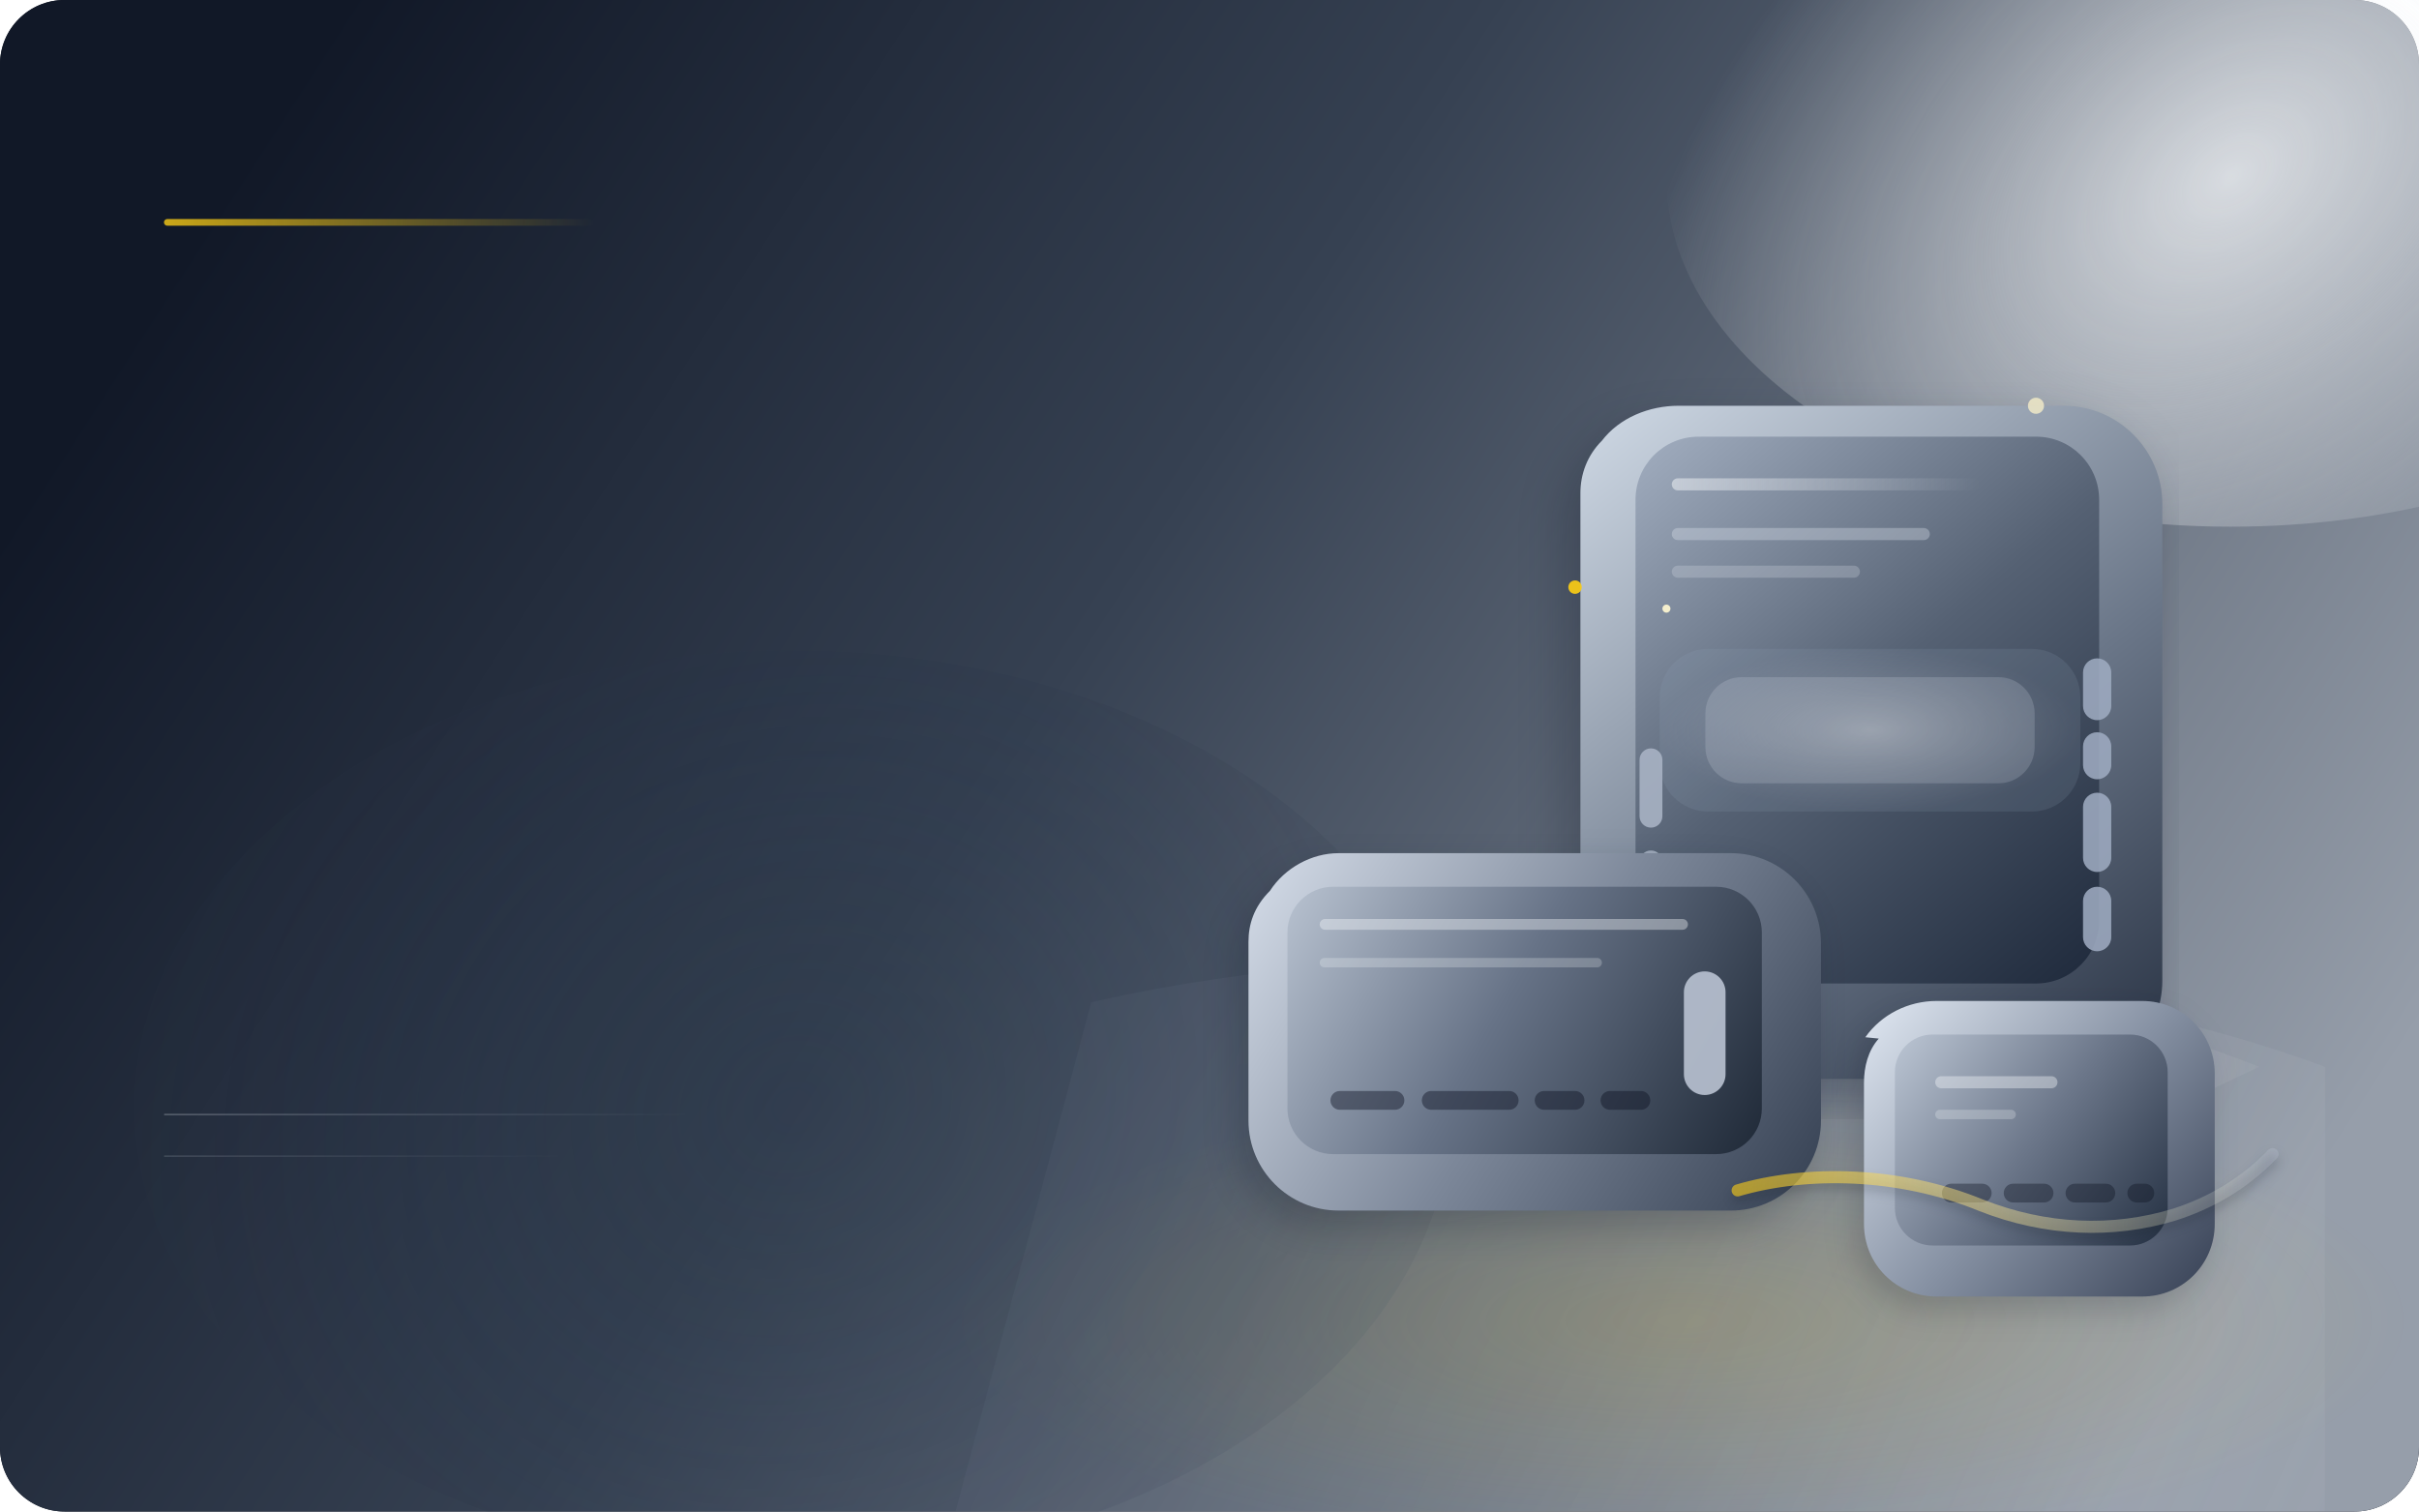
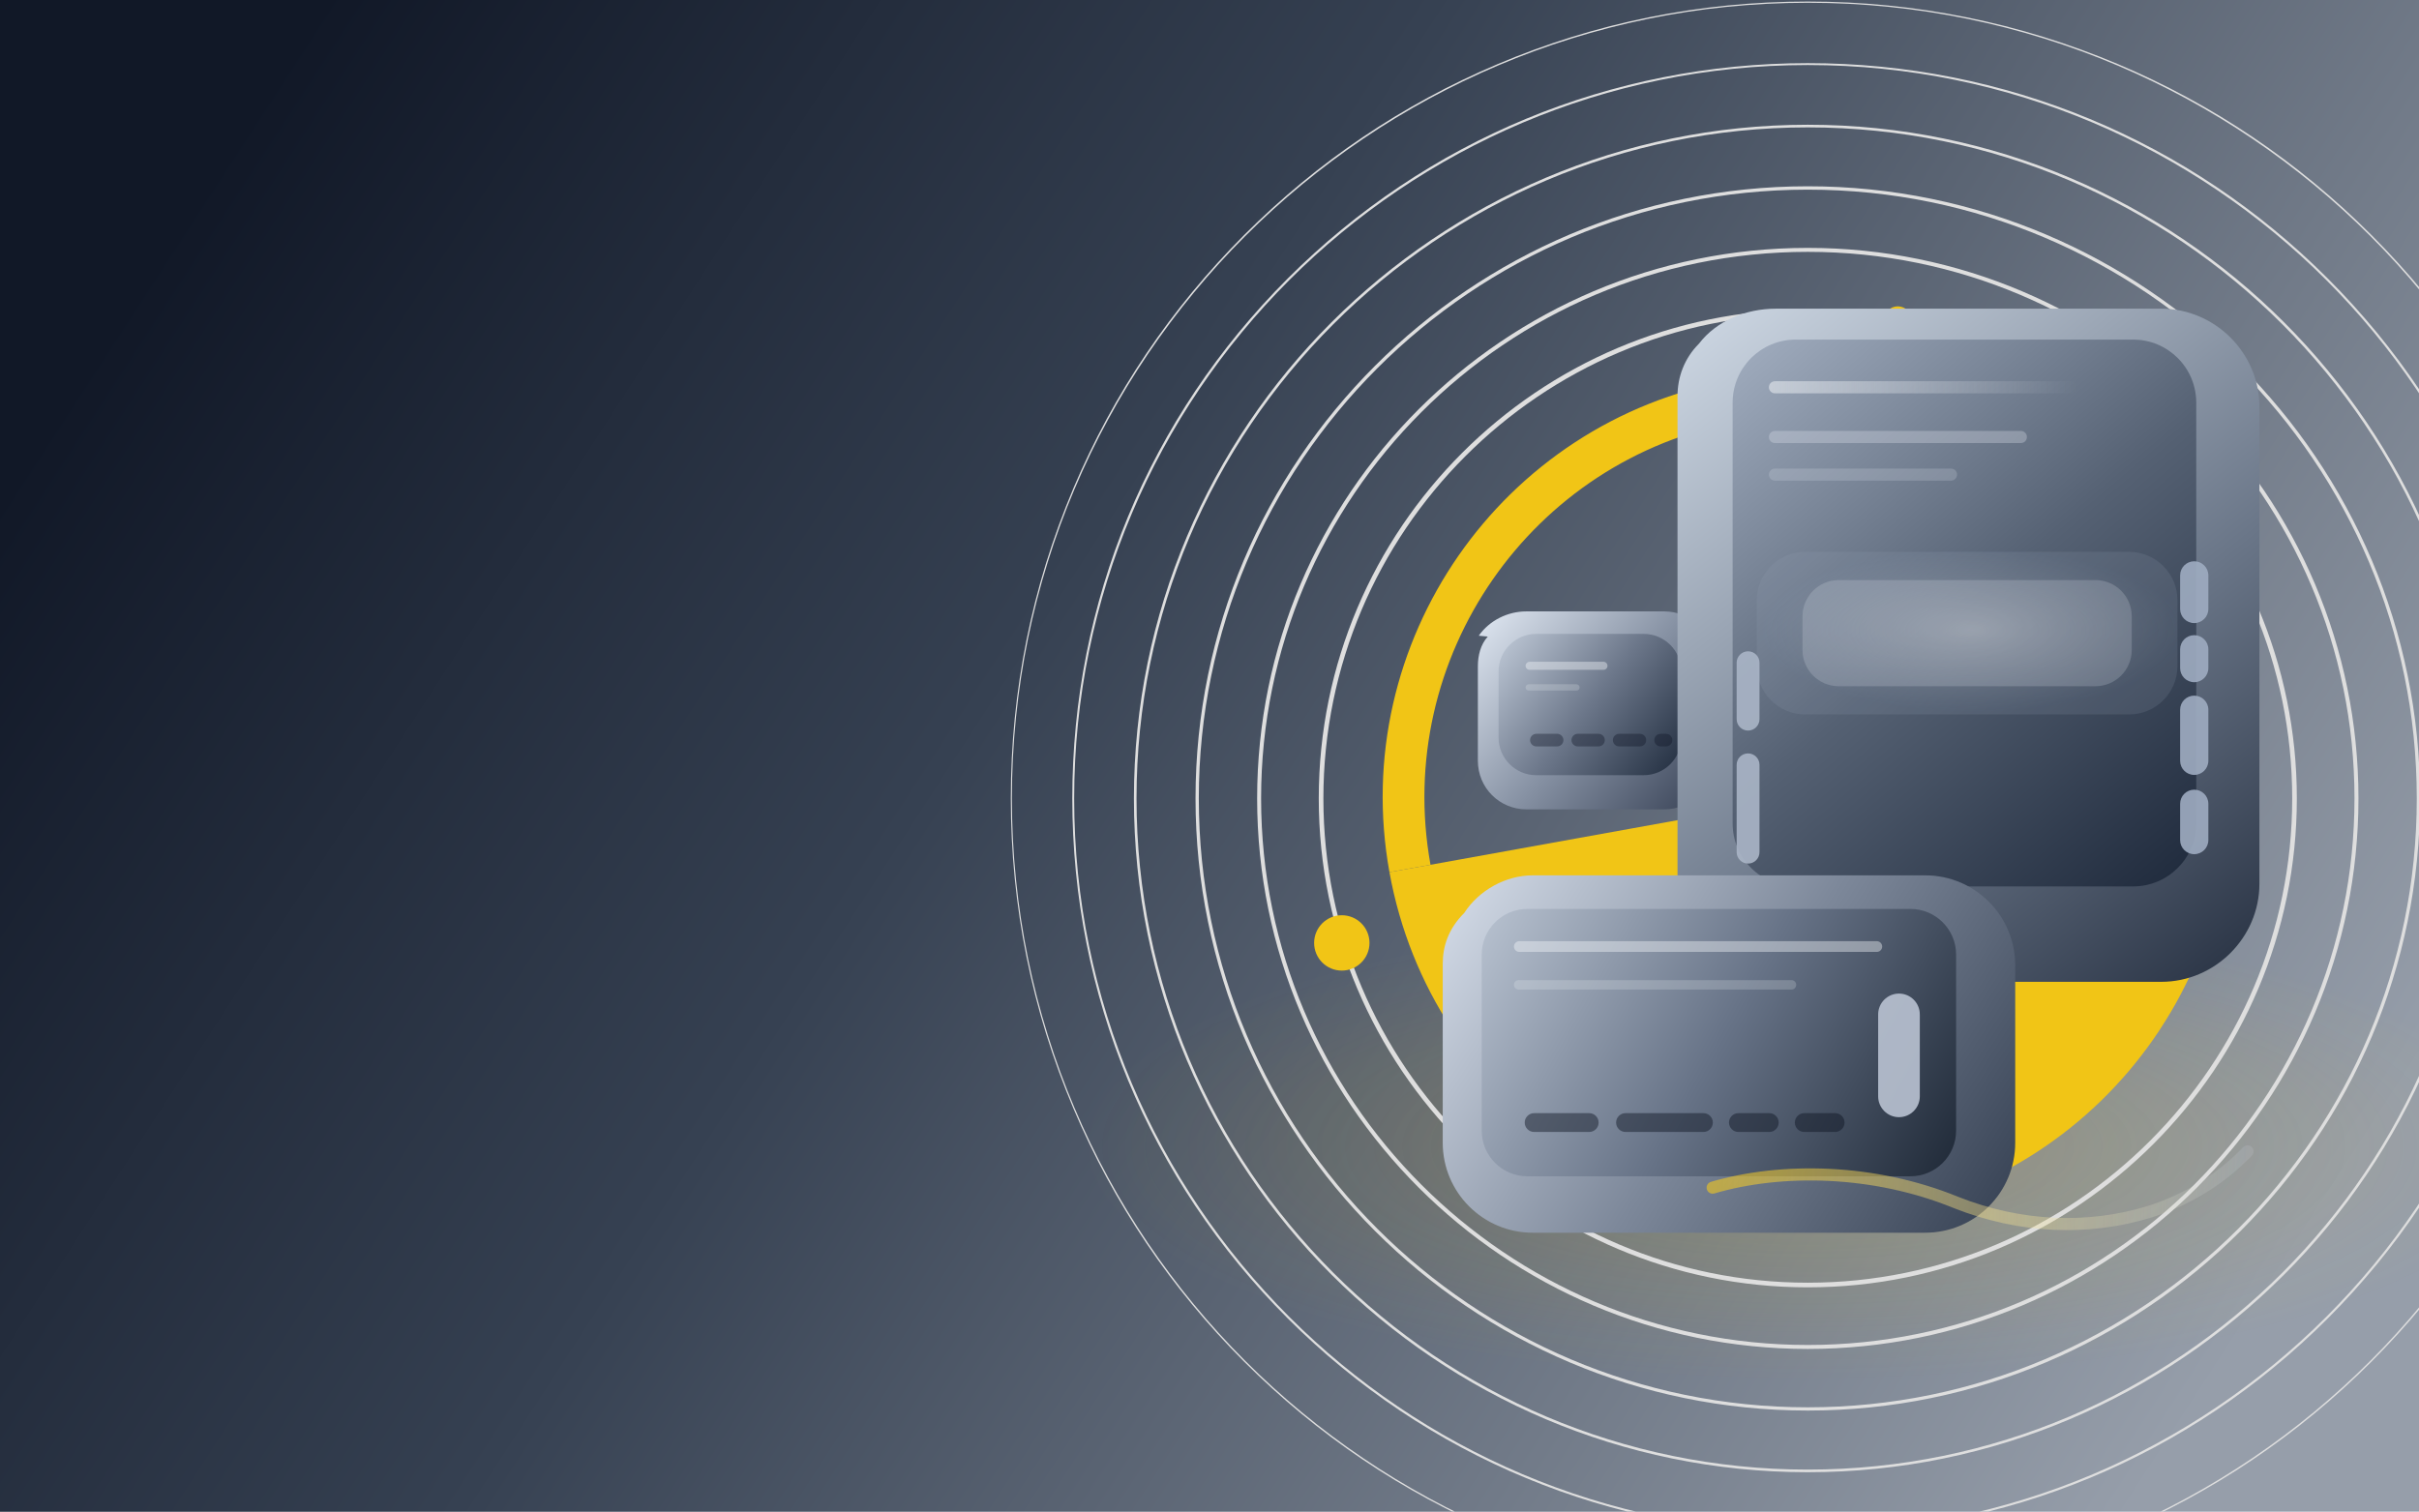
- <svg xmlns="http://www.w3.org/2000/svg" width="3600" height="2250" viewBox="0 0 3600 2250" fill="none">
-   <rect width="3600" height="2250" rx="96" fill="#0E1320" />
-   <rect width="3600" height="2250" rx="96" fill="url(#bg)" />
-   <g opacity="0.92">
-     <ellipse cx="3320" cy="264" rx="840" ry="520" fill="url(#glowTop)" />
-     <ellipse cx="2504" cy="1966" rx="1080" ry="348" fill="url(#deskGlow)" />
-     <ellipse cx="1180" cy="1648" rx="980" ry="680" fill="url(#quietGlow)" />
-   </g>
-   <path d="M1624 1492C2116 1378 2942 1396 3460 1588V2250H1422L1624 1492Z" fill="url(#deskPlane)" />
-   <path d="M1878 1466C2374 1386 2916 1412 3362 1588L3122 1702C2680 1550 2266 1514 1836 1586L1878 1466Z" fill="url(#deskEdge)" opacity="0.82" />
-   <g opacity="0.8">
-     <rect x="244" y="326" width="640" height="10" rx="5" fill="url(#quietAccent)" />
-     <rect x="244" y="1658" width="780" height="2" rx="1" fill="url(#quietLine)" />
-     <rect x="244" y="1720" width="592" height="2" rx="1" fill="url(#quietLineSoft)" />
-   </g>
-   <g filter="url(#shadowLarge)">
-     <path d="M2384 656C2410 622 2454 604 2498 604H3072C3152 604 3218 670 3218 750V1460C3218 1540 3152 1606 3072 1606H2498C2418 1606 2352 1540 2352 1460V734C2352 706 2362 678 2384 656Z" fill="url(#dockBody)" />
-     <path d="M2434 744C2434 692 2476 650 2528 650H3030C3082 650 3124 692 3124 744V1370C3124 1422 3082 1464 3030 1464H2528C2476 1464 2434 1422 2434 1370V744Z" fill="url(#dockFace)" />
-     <rect x="2488" y="712" width="458" height="18" rx="9" fill="url(#dockHighlight)" opacity="0.74" />
-     <rect x="2488" y="786" width="384" height="18" rx="9" fill="#E2E8F0" fill-opacity="0.32" />
-     <rect x="2488" y="842" width="280" height="18" rx="9" fill="#E2E8F0" fill-opacity="0.24" />
-     <rect x="2470" y="966" width="626" height="242" rx="72" fill="url(#screenGlow)" fill-opacity="0.84" />
-     <rect x="2538" y="1008" width="490" height="158" rx="54" fill="#E2E8F0" fill-opacity="0.18" />
-     <g opacity="0.86">
-       <rect x="2440" y="1114" width="34" height="118" rx="17" fill="#AAB5C6" />
-       <rect x="2440" y="1266" width="34" height="164" rx="17" fill="#AAB5C6" />
-       <rect x="3100" y="980" width="42" height="92" rx="21" fill="#9FACC1" />
-       <rect x="3100" y="1090" width="42" height="70" rx="21" fill="#9FACC1" />
-       <rect x="3100" y="1180" width="42" height="118" rx="21" fill="#9FACC1" />
-       <rect x="3100" y="1320" width="42" height="96" rx="21" fill="#9FACC1" />
+ <svg xmlns="http://www.w3.org/2000/svg" id="Layer_1" version="1.1" viewBox="0 0 3600 2250">
+   <defs>
+     <style>
+       .st0 {
+         fill-opacity: .3;
+       }
+ 
+       .st0, .st1, .st2 {
+         fill: #e2e8f0;
+       }
+ 
+       .st1, .st3 {
+         fill-opacity: .2;
+       }
+ 
+       .st2 {
+         fill-opacity: .2;
+       }
+ 
+       .st4, .st5 {
+         fill: none;
+       }
+ 
+       .st6 {
+         fill: url(#linear-gradient2);
+       }
+ 
+       .st7 {
+         fill: url(#linear-gradient1);
+       }
+ 
+       .st8 {
+         fill: url(#linear-gradient3);
+       }
+ 
+       .st9 {
+         fill: url(#linear-gradient8);
+       }
+ 
+       .st10 {
+         fill: url(#linear-gradient7);
+       }
+ 
+       .st11 {
+         fill: url(#linear-gradient5);
+       }
+ 
+       .st12 {
+         fill: url(#linear-gradient4);
+       }
+ 
+       .st13 {
+         fill: #f1c516;
+       }
+ 
+       .st3, .st14 {
+         fill: #f8fafc;
+       }
+ 
+       .st14 {
+         fill-opacity: .4;
+       }
+ 
+       .st15 {
+         fill: url(#radial-gradient);
+       }
+ 
+       .st16 {
+         fill: url(#linear-gradient);
+       }
+ 
+       .st17 {
+         fill: url(#radial-gradient2);
+         fill-opacity: .8;
+       }
+ 
+       .st5 {
+         stroke: url(#linear-gradient9);
+         stroke-linecap: round;
+         stroke-width: 18px;
+       }
+ 
+       .st18 {
+         fill: #9facc1;
+       }
+ 
+       .st19 {
+         fill: #dedede;
+       }
+ 
+       .st20 {
+         fill: #aab5c6;
+       }
+ 
+       .st21 {
+         fill-opacity: .4;
+       }
+ 
+       .st21, .st22 {
+         fill: #0b1221;
+       }
+ 
+       .st22 {
+         fill-opacity: .5;
+       }
+ 
+       .st23 {
+         opacity: .9;
+       }
+ 
+       .st24 {
+         opacity: .9;
+       }
+ 
+       .st25 {
+         opacity: .9;
+       }
+ 
+       .st26 {
+         opacity: .9;
+       }
+ 
+       .st27 {
+         opacity: .8;
+       }
+ 
+       .st28 {
+         fill: #b9c2d2;
+         fill-opacity: .9;
+       }
+ 
+       .st29 {
+         fill: url(#radial-gradient1);
+       }
+ 
+       .st30 {
+         fill: url(#linear-gradient6);
+         isolation: isolate;
+         opacity: .7;
+       }
+ 
+       .st31 {
+         clip-path: url(#clippath);
+       }
+     </style>
+     <clipPath id="clippath">
+       <rect class="st4" width="3600" height="2250" />
+     </clipPath>
+     <linearGradient id="linear-gradient" x1="0" y1="1125" x2="3600" y2="1125" gradientUnits="userSpaceOnUse">
+       <stop offset="0" stop-color="#2a3445" />
+       <stop offset=".4" stop-color="#6a7688" />
+       <stop offset="1" stop-color="#cbd5e1" />
+     </linearGradient>
+     <linearGradient id="linear-gradient1" x1="358.2" y1="2060.1" x2="3276.7" y2="167.3" gradientTransform="translate(0 2250) scale(1 -1)" gradientUnits="userSpaceOnUse">
+       <stop offset="0" stop-color="#111827" />
+       <stop offset=".4" stop-color="#364152" />
+       <stop offset="1" stop-color="#969eaa" />
+     </linearGradient>
+     <radialGradient id="radial-gradient" cx="1495.4" cy="1464.5" fx="1495.4" fy="1464.5" r="1" gradientTransform="translate(587883.7 -1691854.7) rotate(142.6) scale(997.7 -676.2)" gradientUnits="userSpaceOnUse">
+       <stop offset="0" stop-color="#f8fafc" stop-opacity=".8" />
+       <stop offset="1" stop-color="#f8fafc" stop-opacity="0" />
+     </radialGradient>
+     <radialGradient id="radial-gradient1" cx="1491" cy="1465.8" fx="1491" fy="1465.8" r="1" gradientTransform="translate(-1580362 -517163) rotate(90) scale(348 -1080)" gradientUnits="userSpaceOnUse">
+       <stop offset="0" stop-color="#facc15" stop-opacity=".2" />
+       <stop offset="1" stop-color="#facc15" stop-opacity="0" />
+     </radialGradient>
+     <linearGradient id="linear-gradient2" x1="2217.3" y1="1330.3" x2="2536.2" y2="1050.3" gradientTransform="translate(0 2250) scale(1 -1)" gradientUnits="userSpaceOnUse">
+       <stop offset="0" stop-color="#d9e1ec" />
+       <stop offset=".5" stop-color="#8792a4" />
+       <stop offset="1" stop-color="#3a4458" />
+     </linearGradient>
+     <linearGradient id="linear-gradient3" x1="2236.7" y1="1301.4" x2="2495.7" y2="1101" gradientTransform="translate(0 2250) scale(1 -1)" gradientUnits="userSpaceOnUse">
+       <stop offset="0" stop-color="#bcc6d4" />
+       <stop offset=".5" stop-color="#6c778a" />
+       <stop offset="1" stop-color="#243042" />
+     </linearGradient>
+     <linearGradient id="linear-gradient4" x1="2541.7" y1="1778.6" x2="3323.7" y2="792.6" gradientTransform="translate(0 2250) scale(1 -1)" gradientUnits="userSpaceOnUse">
+       <stop offset="0" stop-color="#cbd5e1" />
+       <stop offset=".6" stop-color="#6a7688" />
+       <stop offset="1" stop-color="#2a3445" />
+     </linearGradient>
+     <linearGradient id="linear-gradient5" x1="2578.5" y1="1744.5" x2="3268.5" y2="930.5" gradientTransform="translate(0 2250) scale(1 -1)" gradientUnits="userSpaceOnUse">
+       <stop offset="0" stop-color="#a2aec0" />
+       <stop offset=".5" stop-color="#556173" />
+       <stop offset="1" stop-color="#1e293b" />
+     </linearGradient>
+     <linearGradient id="linear-gradient6" x1="2632.5" y1="1673.5" x2="3090.5" y2="1673.5" gradientTransform="translate(0 2250) scale(1 -1)" gradientUnits="userSpaceOnUse">
+       <stop offset="0" stop-color="#f8fafc" stop-opacity=".7" />
+       <stop offset="1" stop-color="#f8fafc" stop-opacity="0" />
+     </linearGradient>
+     <radialGradient id="radial-gradient2" cx="1486.3" cy="1462.7" fx="1486.3" fy="1462.7" r="1" gradientTransform="translate(-454893 -178904) rotate(90) scale(121 -313)" gradientUnits="userSpaceOnUse">
+       <stop offset="0" stop-color="#f8fafc" stop-opacity=".4" />
+       <stop offset="1" stop-color="#94a3b8" stop-opacity=".2" />
+     </radialGradient>
+     <linearGradient id="linear-gradient7" x1="2171.7" y1="940.2" x2="2973.7" y2="422.2" gradientTransform="translate(0 2250) scale(1 -1)" gradientUnits="userSpaceOnUse">
+       <stop offset="0" stop-color="#d2dae6" />
+       <stop offset=".5" stop-color="#7d889a" />
+       <stop offset="1" stop-color="#384355" />
+     </linearGradient>
+     <linearGradient id="linear-gradient8" x1="2205.1" y1="897" x2="2911.1" y2="499" gradientTransform="translate(0 2250) scale(1 -1)" gradientUnits="userSpaceOnUse">
+       <stop offset="0" stop-color="#b8c2d0" />
+       <stop offset=".5" stop-color="#677387" />
+       <stop offset="1" stop-color="#1f2937" />
+     </linearGradient>
+     <linearGradient id="linear-gradient9" x1="2548.8" y1="482" x2="3344.8" y2="482" gradientTransform="translate(0 2250) scale(1 -1)" gradientUnits="userSpaceOnUse">
+       <stop offset="0" stop-color="#facc15" stop-opacity=".7" />
+       <stop offset=".5" stop-color="#fde68a" stop-opacity=".5" />
+       <stop offset="1" stop-color="#cbd5e1" stop-opacity=".2" />
+     </linearGradient>
+   </defs>
+   <g class="st31">
+     <g>
+       <rect class="st16" width="3600" height="2250" />
+       <rect class="st7" width="3600" height="2250" />
+       <g class="st24">
+         <ellipse class="st15" cx="2659.2" cy="524.2" rx="840" ry="520" />
+         <ellipse class="st29" cx="2686.7" cy="1712.3" rx="1080" ry="348" />
+       </g>
+       <g>
+         <path class="st6" d="M2200.7,946.3c16.1-22.8,42.9-36.2,71-36.2h205c40.2,0,72.3,32.2,72.3,72.3v150.1c0,40.2-32.2,72.3-72.3,72.3h-205c-40.2,0-72.3-32.2-72.3-72.3v-140.7c0-16.1,4-32.2,14.7-44.2l-13.4-1.3Z" />
+         <rect class="st8" x="2230.2" y="943.6" width="272" height="210.3" rx="56" ry="56" />
+         <path class="st14" d="M2276.4,985.1h109.9c3.3,0,6,2.7,6,6h0c0,3.3-2.7,6-6,6h-109.9c-3.3,0-6-2.7-6-6h0c0-3.3,2.7-6,6-6Z" />
+         <path class="st3" d="M2275.1,1018.6h71c2.6,0,4.7,2.1,4.7,4.7h0c0,2.6-2.1,4.7-4.7,4.7h-71c-2.6,0-4.7-2.1-4.7-4.7h0c0-2.6,2.1-4.7,4.7-4.7Z" />
+         <g class="st26">
+           <path class="st21" d="M2286.5,1092.3h30.8c5.2,0,9.4,4.2,9.4,9.4h0c0,5.2-4.2,9.4-9.4,9.4h-30.8c-5.2,0-9.4-4.2-9.4-9.4h0c0-5.2,4.2-9.4,9.4-9.4Z" />
+           <path class="st21" d="M2348.1,1092.3h30.8c5.2,0,9.4,4.2,9.4,9.4h0c0,5.2-4.2,9.4-9.4,9.4h-30.8c-5.2,0-9.4-4.2-9.4-9.4h0c0-5.2,4.2-9.4,9.4-9.4Z" />
+           <path class="st21" d="M2409.7,1092.3h30.8c5.2,0,9.4,4.2,9.4,9.4h0c0,5.2-4.2,9.4-9.4,9.4h-30.8c-5.2,0-9.4-4.2-9.4-9.4h0c0-5.2,4.2-9.4,9.4-9.4Z" />
+           <path class="st21" d="M2471.4,1092.3h8c5.2,0,9.4,4.2,9.4,9.4h0c0,5.2-4.2,9.4-9.4,9.4h-8c-5.2,0-9.4-4.2-9.4-9.4h0c0-5.2,4.2-9.4,9.4-9.4Z" />
+         </g>
+       </g>
+       <g>
+         <path class="st13" d="M2799.8,1806.5c342.5-61.8,570-389.6,508.2-732.1l-1240.2,223.9c61.8,342.5,389.6,570,732.1,508.2Z" />
+         <path class="st13" d="M2575.9,566.3c341.9-61.7,670.3,166.2,732.1,508.2l-61.1,11c-55.6-308.2-351.7-513.7-659.9-458.1-308.2,55.7-513.7,351.7-458.1,659.9l-61.1,11c-61.7-341.9,166.2-670.3,508.2-732.1Z" />
+       </g>
+       <path class="st19" d="M2690.4,460.7c401.3,0,727.8,326.5,727.8,727.8s-326.5,727.8-727.8,727.8-727.8-326.5-727.8-727.8,326.5-727.8,727.8-727.8ZM2690.4,1909.4c397.5,0,720.9-323.4,720.9-720.9s-323.4-720.9-720.9-720.9-720.9,323.4-720.9,720.9,323.4,720.9,720.9,720.9Z" />
+       <path class="st19" d="M2690.4,369c451.9,0,819.5,367.6,819.5,819.5s-367.6,819.5-819.5,819.5-819.5-367.6-819.5-819.5,367.6-819.5,819.5-819.5ZM2690.4,2002.1c448.6,0,813.6-365,813.6-813.6s-365-813.6-813.6-813.6-813.6,365-813.6,813.6,365,813.6,813.6,813.6Z" />
+       <path class="st19" d="M2690.4,277.3c502.4,0,911.2,408.8,911.2,911.2s-408.8,911.2-911.2,911.2-911.2-408.8-911.2-911.2,408.8-911.2,911.2-911.2ZM2690.4,2094.9c499.7,0,906.3-406.6,906.3-906.3s-406.6-906.3-906.3-906.3-906.3,406.6-906.3,906.3,406.6,906.3,906.3,906.3Z" />
+       <path class="st19" d="M2690.4,185.7c553,0,1002.9,449.9,1002.9,1002.9s-449.9,1002.9-1002.9,1002.9-1002.9-449.9-1002.9-1002.9,449.9-1002.9,1002.9-1002.9ZM2690.4,2187.6c550.9,0,999-448.2,999-999s-448.2-999-999-999-999,448.2-999,999,448.2,999,999,999Z" />
+       <path class="st19" d="M2690.4,94c292.4,0,567.2,113.9,773.9,320.6,206.7,206.7,320.6,481.6,320.6,773.9s-113.9,567.2-320.6,774c-206.7,206.7-481.6,320.6-773.9,320.6s-567.2-113.9-774-320.6c-206.7-206.7-320.6-481.6-320.6-774s113.9-567.2,320.6-773.9c206.7-206.7,481.6-320.6,774-320.6ZM2690.4,2280.3c602,0,1091.8-489.8,1091.8-1091.8S3292.4,96.8,2690.4,96.8s-1091.8,489.8-1091.8,1091.8,489.8,1091.8,1091.8,1091.8Z" />
+       <path class="st19" d="M2690.4,2.3c160.1,0,315.5,31.4,461.7,93.2,141.2,59.7,268.1,145.3,377,254.2,108.9,108.9,194.5,235.8,254.2,377,61.9,146.2,93.2,301.6,93.2,461.7s-31.4,315.5-93.2,461.7c-59.7,141.3-145.3,268.1-254.2,377-108.9,108.9-235.8,194.5-377,254.2-146.2,61.9-301.6,93.2-461.7,93.2s-315.5-31.4-461.7-93.2c-141.3-59.7-268.1-145.3-377-254.2-108.9-108.9-194.5-235.8-254.2-377-61.9-146.2-93.2-301.6-93.2-461.7s31.4-315.5,93.2-461.7c59.7-141.2,145.3-268.1,254.2-377,108.9-108.9,235.8-194.5,377-254.2,146.2-61.9,301.6-93.2,461.7-93.2ZM2690.4,2373c653.1,0,1184.5-531.4,1184.5-1184.5S3343.5,4.1,2690.4,4.1s-1184.5,531.3-1184.5,1184.5,531.4,1184.5,1184.5,1184.5Z" />
+       <circle class="st13" cx="1996.9" cy="1403.6" r="41.2" />
+       <path class="st13" d="M2803.7,476.6c0-11.4,9.2-20.6,20.6-20.6s20.6,9.2,20.6,20.6-9.2,20.6-20.6,20.6-20.6-9.2-20.6-20.6Z" />
+       <g>
+         <path class="st12" d="M2528.5,511.5c26-34,70-52,114-52h574c80,0,146,66,146,146v710c0,80-66,146-146,146h-574c-80,0-146-66-146-146v-726c0-28,10-56,32-78Z" />
+         <path class="st11" d="M2578.5,599.5c0-52,42-94,94-94h502c52,0,94,42,94,94v626c0,52-42,94-94,94h-502c-52,0-94-42-94-94v-626Z" />
+         <path class="st30" d="M2641.5,567.5h440c5,0,9,4,9,9h0c0,5-4,9-9,9h-440c-5,0-9-4-9-9h0c0-5,4-9,9-9Z" />
+         <path class="st0" d="M2641.5,641.5h366c5,0,9,4,9,9h0c0,5-4,9-9,9h-366c-5,0-9-4-9-9h0c0-5,4-9,9-9Z" />
+         <path class="st1" d="M2641.5,697.5h262c5,0,9,4,9,9h0c0,5-4,9-9,9h-262c-5,0-9-4-9-9h0c0-5,4-9,9-9Z" />
+         <rect class="st17" x="2614.5" y="821.5" width="626" height="242" rx="72" ry="72" />
+         <rect class="st2" x="2682.5" y="863.5" width="490" height="158" rx="54" ry="54" />
+         <g class="st25">
+           <path class="st20" d="M2601.5,969.5h0c9.4,0,17,7.6,17,17v84c0,9.4-7.6,17-17,17h0c-9.4,0-17-7.6-17-17v-84c0-9.4,7.6-17,17-17Z" />
+           <path class="st20" d="M2601.5,1121.5h0c9.4,0,17,7.6,17,17v130c0,9.4-7.6,17-17,17h0c-9.4,0-17-7.6-17-17v-130c0-9.4,7.6-17,17-17Z" />
+           <path class="st18" d="M3265.5,835.5h0c11.6,0,21,9.4,21,21v50c0,11.6-9.4,21-21,21h0c-11.6,0-21-9.4-21-21v-50c0-11.6,9.4-21,21-21Z" />
+           <path class="st18" d="M3265.5,945.5h0c11.6,0,21,9.4,21,21v28c0,11.6-9.4,21-21,21h0c-11.6,0-21-9.4-21-21v-28c0-11.6,9.4-21,21-21Z" />
+           <path class="st18" d="M3265.5,1035.5h0c11.6,0,21,9.4,21,21v76c0,11.6-9.4,21-21,21h0c-11.6,0-21-9.4-21-21v-76c0-11.6,9.4-21,21-21Z" />
+           <path class="st18" d="M3265.5,1175.5h0c11.6,0,21,9.4,21,21v54c0,11.6-9.4,21-21,21h0c-11.6,0-21-9.4-21-21v-54c0-11.6,9.4-21,21-21Z" />
+         </g>
+       </g>
+       <g>
+         <path class="st10" d="M2179.1,1359c22-34,62-56,102-56h584c74,0,134,60,134,134v264c0,74-60,134-134,134h-584c-74,0-134-60-134-134v-266c0-26,8-52,32-76Z" />
+         <rect class="st9" x="2205.1" y="1353" width="706" height="398" rx="68" ry="68" />
+         <path class="st14" d="M2261.1,1401h532c4.4,0,8,3.6,8,8h0c0,4.4-3.6,8-8,8h-532c-4.4,0-8-3.6-8-8h0c0-4.4,3.6-8,8-8Z" />
+         <path class="st3" d="M2260.1,1459h406c3.9,0,7,3.1,7,7h0c0,3.9-3.1,7-7,7h-406c-3.9,0-7-3.1-7-7h0c0-3.9,3.1-7,7-7Z" />
+         <g class="st23">
+           <path class="st22" d="M2283.1,1657h82c7.7,0,14,6.3,14,14h0c0,7.7-6.3,14-14,14h-82c-7.7,0-14-6.3-14-14h0c0-7.7,6.3-14,14-14Z" />
+           <path class="st22" d="M2419.1,1657h116c7.7,0,14,6.3,14,14h0c0,7.7-6.3,14-14,14h-116c-7.7,0-14-6.3-14-14h0c0-7.7,6.3-14,14-14Z" />
+           <path class="st22" d="M2587.1,1657h46c7.7,0,14,6.3,14,14h0c0,7.7-6.3,14-14,14h-46c-7.7,0-14-6.3-14-14h0c0-7.7,6.3-14,14-14Z" />
+           <path class="st22" d="M2685.1,1657h46c7.7,0,14,6.3,14,14h0c0,7.7-6.3,14-14,14h-46c-7.7,0-14-6.3-14-14h0c0-7.7,6.3-14,14-14Z" />
+         </g>
+         <path class="st28" d="M2857.1,1510v122c0,17.1-13.9,31-31,31h0c-17.1,0-31-13.9-31-31v-122c0-17.1,13.9-31,31-31h0c17.1,0,31,13.9,31,31Z" />
+       </g>
+       <g class="st27">
+         <path class="st5" d="M2548.8,1767.9c102-30,240-28,362,22,96,38,196,42,288,14,50-16,102-44,146-90" />
+       </g>
    </g>
  </g>
-   <g filter="url(#shadowMedium)">
-     <path d="M1890 1326C1912 1292 1952 1270 1992 1270H2576C2650 1270 2710 1330 2710 1404V1668C2710 1742 2650 1802 2576 1802H1992C1918 1802 1858 1742 1858 1668V1402C1858 1376 1866 1350 1890 1326Z" fill="url(#hubBody)" />
-     <rect x="1916" y="1320" width="706" height="398" rx="68" fill="url(#hubFace)" />
-     <rect x="1964" y="1368" width="548" height="16" rx="8" fill="#F8FAFC" fill-opacity="0.38" />
-     <rect x="1964" y="1426" width="420" height="14" rx="7" fill="#F8FAFC" fill-opacity="0.24" />
-     <g opacity="0.9">
-       <rect x="1980" y="1624" width="110" height="28" rx="14" fill="#0B1221" fill-opacity="0.48" />
-       <rect x="2116" y="1624" width="144" height="28" rx="14" fill="#0B1221" fill-opacity="0.48" />
-       <rect x="2284" y="1624" width="74" height="28" rx="14" fill="#0B1221" fill-opacity="0.48" />
-       <rect x="2382" y="1624" width="74" height="28" rx="14" fill="#0B1221" fill-opacity="0.48" />
-     </g>
-     <rect x="2568" y="1446" width="184" height="62" rx="31" transform="rotate(90 2568 1446)" fill="#B9C2D2" fill-opacity="0.9" />
-   </g>
-   <g filter="url(#shadowSmall)">
-     <path d="M2776 1544C2800 1510 2840 1490 2882 1490H3188C3248 1490 3296 1538 3296 1598V1822C3296 1882 3248 1930 3188 1930H2882C2822 1930 2774 1882 2774 1822V1612C2774 1588 2780 1564 2796 1546L2776 1544Z" fill="url(#chargerBody)" />
-     <rect x="2820" y="1540" width="406" height="314" rx="56" fill="url(#chargerFace)" />
-     <rect x="2880" y="1602" width="182" height="18" rx="9" fill="#F8FAFC" fill-opacity="0.38" />
-     <rect x="2880" y="1652" width="120" height="14" rx="7" fill="#F8FAFC" fill-opacity="0.24" />
-     <g opacity="0.88">
-       <rect x="2890" y="1762" width="74" height="28" rx="14" fill="#0B1221" fill-opacity="0.42" />
-       <rect x="2982" y="1762" width="74" height="28" rx="14" fill="#0B1221" fill-opacity="0.42" />
-       <rect x="3074" y="1762" width="74" height="28" rx="14" fill="#0B1221" fill-opacity="0.42" />
-       <rect x="3166" y="1762" width="40" height="28" rx="14" fill="#0B1221" fill-opacity="0.42" />
-     </g>
-   </g>
-   <g opacity="0.84" filter="url(#shadowCable)">
-     <path d="M2586 1772C2688 1742 2826 1744 2948 1794C3044 1832 3144 1836 3236 1808C3286 1792 3338 1764 3382 1718" stroke="url(#cableStroke)" stroke-width="18" stroke-linecap="round" />
-   </g>
-   <g opacity="0.92">
-     <circle cx="2344" cy="874" r="10" fill="#FACC15" />
-     <circle cx="2480" cy="906" r="6" fill="#FFF7D1" />
-     <circle cx="3030" cy="604" r="12" fill="#FFF5CA" fill-opacity="0.78" />
-   </g>
-   <defs>
-     <linearGradient id="bg" x1="404" y1="174" x2="3272" y2="2034" gradientUnits="userSpaceOnUse">
-       <stop stop-color="#111827" />
-       <stop offset="0.42" stop-color="#364152" />
-       <stop offset="1" stop-color="#969EAA" />
-     </linearGradient>
-     <radialGradient id="glowTop" cx="0" cy="0" r="1" gradientUnits="userSpaceOnUse" gradientTransform="translate(3320 264) rotate(142.649) scale(997.71 676.209)">
-       <stop stop-color="#F8FAFC" stop-opacity="0.84" />
-       <stop offset="1" stop-color="#F8FAFC" stop-opacity="0" />
-     </radialGradient>
-     <radialGradient id="deskGlow" cx="0" cy="0" r="1" gradientUnits="userSpaceOnUse" gradientTransform="translate(2504 1966) rotate(90) scale(348 1080)">
-       <stop stop-color="#FACC15" stop-opacity="0.18" />
-       <stop offset="1" stop-color="#FACC15" stop-opacity="0" />
-     </radialGradient>
-     <radialGradient id="quietGlow" cx="0" cy="0" r="1" gradientUnits="userSpaceOnUse" gradientTransform="translate(1180 1648) rotate(65.1541) scale(1186.23 1340.12)">
-       <stop stop-color="#273548" stop-opacity="0.38" />
-       <stop offset="1" stop-color="#273548" stop-opacity="0" />
-     </radialGradient>
-     <linearGradient id="deskPlane" x1="1678" y1="1454" x2="3474" y2="2260" gradientUnits="userSpaceOnUse">
-       <stop stop-color="#556173" stop-opacity="0.22" />
-       <stop offset="1" stop-color="#F8FAFC" stop-opacity="0.04" />
-     </linearGradient>
-     <linearGradient id="deskEdge" x1="1836" y1="1528" x2="3362" y2="1528" gradientUnits="userSpaceOnUse">
-       <stop stop-color="#FACC15" stop-opacity="0" />
-       <stop offset="0.44" stop-color="#FACC15" stop-opacity="0.32" />
-       <stop offset="1" stop-color="#F8FAFC" stop-opacity="0.06" />
-     </linearGradient>
-     <linearGradient id="quietAccent" x1="244" y1="331" x2="884" y2="331" gradientUnits="userSpaceOnUse">
-       <stop stop-color="#FACC15" />
-       <stop offset="1" stop-color="#FACC15" stop-opacity="0" />
-     </linearGradient>
-     <linearGradient id="quietLine" x1="244" y1="1659" x2="1024" y2="1659" gradientUnits="userSpaceOnUse">
-       <stop stop-color="#E2E8F0" stop-opacity="0.38" />
-       <stop offset="1" stop-color="#E2E8F0" stop-opacity="0" />
-     </linearGradient>
-     <linearGradient id="quietLineSoft" x1="244" y1="1721" x2="836" y2="1721" gradientUnits="userSpaceOnUse">
-       <stop stop-color="#E2E8F0" stop-opacity="0.22" />
-       <stop offset="1" stop-color="#E2E8F0" stop-opacity="0" />
-     </linearGradient>
-     <linearGradient id="dockBody" x1="2392" y1="620" x2="3174" y2="1606" gradientUnits="userSpaceOnUse">
-       <stop stop-color="#CBD5E1" />
-       <stop offset="0.58" stop-color="#6A7688" />
-       <stop offset="1" stop-color="#2A3445" />
-     </linearGradient>
-     <linearGradient id="dockFace" x1="2434" y1="650" x2="3124" y2="1464" gradientUnits="userSpaceOnUse">
-       <stop stop-color="#A2AEC0" />
-       <stop offset="0.48" stop-color="#556173" />
-       <stop offset="1" stop-color="#1E293B" />
-     </linearGradient>
-     <linearGradient id="dockHighlight" x1="2488" y1="721" x2="2946" y2="721" gradientUnits="userSpaceOnUse">
-       <stop stop-color="#F8FAFC" stop-opacity="0.66" />
-       <stop offset="1" stop-color="#F8FAFC" stop-opacity="0" />
-     </linearGradient>
-     <radialGradient id="screenGlow" cx="0" cy="0" r="1" gradientUnits="userSpaceOnUse" gradientTransform="translate(2784 1087) rotate(90) scale(121 313)">
-       <stop stop-color="#F8FAFC" stop-opacity="0.42" />
-       <stop offset="1" stop-color="#94A3B8" stop-opacity="0.18" />
-     </radialGradient>
-     <linearGradient id="hubBody" x1="1878" y1="1284" x2="2680" y2="1802" gradientUnits="userSpaceOnUse">
-       <stop stop-color="#D2DAE6" />
-       <stop offset="0.5" stop-color="#7D889A" />
-       <stop offset="1" stop-color="#384355" />
-     </linearGradient>
-     <linearGradient id="hubFace" x1="1916" y1="1320" x2="2622" y2="1718" gradientUnits="userSpaceOnUse">
-       <stop stop-color="#B8C2D0" />
-       <stop offset="0.45" stop-color="#677387" />
-       <stop offset="1" stop-color="#1F2937" />
-     </linearGradient>
-     <linearGradient id="chargerBody" x1="2794" y1="1512" x2="3270" y2="1930" gradientUnits="userSpaceOnUse">
-       <stop stop-color="#D9E1EC" />
-       <stop offset="0.5" stop-color="#8792A4" />
-       <stop offset="1" stop-color="#3A4458" />
-     </linearGradient>
-     <linearGradient id="chargerFace" x1="2820" y1="1540" x2="3226" y2="1854" gradientUnits="userSpaceOnUse">
-       <stop stop-color="#BCC6D4" />
-       <stop offset="0.5" stop-color="#6C778A" />
-       <stop offset="1" stop-color="#243042" />
-     </linearGradient>
-     <linearGradient id="cableStroke" x1="2586" y1="1762" x2="3382" y2="1762" gradientUnits="userSpaceOnUse">
-       <stop stop-color="#FACC15" stop-opacity="0.72" />
-       <stop offset="0.48" stop-color="#FDE68A" stop-opacity="0.52" />
-       <stop offset="1" stop-color="#CBD5E1" stop-opacity="0.22" />
-     </linearGradient>
-     <filter id="shadowLarge" x="2256" y="548" width="986" height="1118" filterUnits="userSpaceOnUse" color-interpolation-filters="sRGB">
-       <feFlood flood-opacity="0" result="BackgroundImageFix" />
-       <feColorMatrix in="SourceAlpha" type="matrix" values="0 0 0 0 0 0 0 0 0 0 0 0 0 0 0 0 0 0 127 0" result="hardAlpha" />
-       <feOffset dx="-20" dy="32" />
-       <feGaussianBlur stdDeviation="38" />
-       <feColorMatrix type="matrix" values="0 0 0 0 0.043 0 0 0 0 0.071 0 0 0 0 0.129 0 0 0 0.28 0" />
-       <feBlend mode="normal" in2="BackgroundImageFix" result="effect1_dropShadow_hero" />
-       <feBlend mode="normal" in="SourceGraphic" in2="effect1_dropShadow_hero" result="shape" />
-     </filter>
-     <filter id="shadowMedium" x="1768" y="1214" width="1030" height="684" filterUnits="userSpaceOnUse" color-interpolation-filters="sRGB">
-       <feFlood flood-opacity="0" result="BackgroundImageFix" />
-       <feColorMatrix in="SourceAlpha" type="matrix" values="0 0 0 0 0 0 0 0 0 0 0 0 0 0 0 0 0 0 127 0" result="hardAlpha" />
-       <feOffset dx="-16" dy="24" />
-       <feGaussianBlur stdDeviation="28" />
-       <feColorMatrix type="matrix" values="0 0 0 0 0.043 0 0 0 0 0.071 0 0 0 0 0.129 0 0 0 0.22 0" />
-       <feBlend mode="normal" in2="BackgroundImageFix" result="effect1_dropShadow_hero" />
-       <feBlend mode="normal" in="SourceGraphic" in2="effect1_dropShadow_hero" result="shape" />
-     </filter>
-     <filter id="shadowSmall" x="2704" y="1450" width="664" height="560" filterUnits="userSpaceOnUse" color-interpolation-filters="sRGB">
-       <feFlood flood-opacity="0" result="BackgroundImageFix" />
-       <feColorMatrix in="SourceAlpha" type="matrix" values="0 0 0 0 0 0 0 0 0 0 0 0 0 0 0 0 0 0 127 0" result="hardAlpha" />
-       <feOffset dx="-12" dy="20" />
-       <feGaussianBlur stdDeviation="22" />
-       <feColorMatrix type="matrix" values="0 0 0 0 0.043 0 0 0 0 0.071 0 0 0 0 0.129 0 0 0 0.18 0" />
-       <feBlend mode="normal" in2="BackgroundImageFix" result="effect1_dropShadow_hero" />
-       <feBlend mode="normal" in="SourceGraphic" in2="effect1_dropShadow_hero" result="shape" />
-     </filter>
-     <filter id="shadowCable" x="2549" y="1668" width="870" height="188" filterUnits="userSpaceOnUse" color-interpolation-filters="sRGB">
-       <feFlood flood-opacity="0" result="BackgroundImageFix" />
-       <feColorMatrix in="SourceAlpha" type="matrix" values="0 0 0 0 0 0 0 0 0 0 0 0 0 0 0 0 0 0 127 0" result="hardAlpha" />
-       <feOffset dy="10" />
-       <feGaussianBlur stdDeviation="8" />
-       <feColorMatrix type="matrix" values="0 0 0 0 0.043 0 0 0 0 0.071 0 0 0 0 0.129 0 0 0 0.2 0" />
-       <feBlend mode="normal" in2="BackgroundImageFix" result="effect1_dropShadow_hero" />
-       <feBlend mode="normal" in="SourceGraphic" in2="effect1_dropShadow_hero" result="shape" />
-     </filter>
-   </defs>
</svg>
